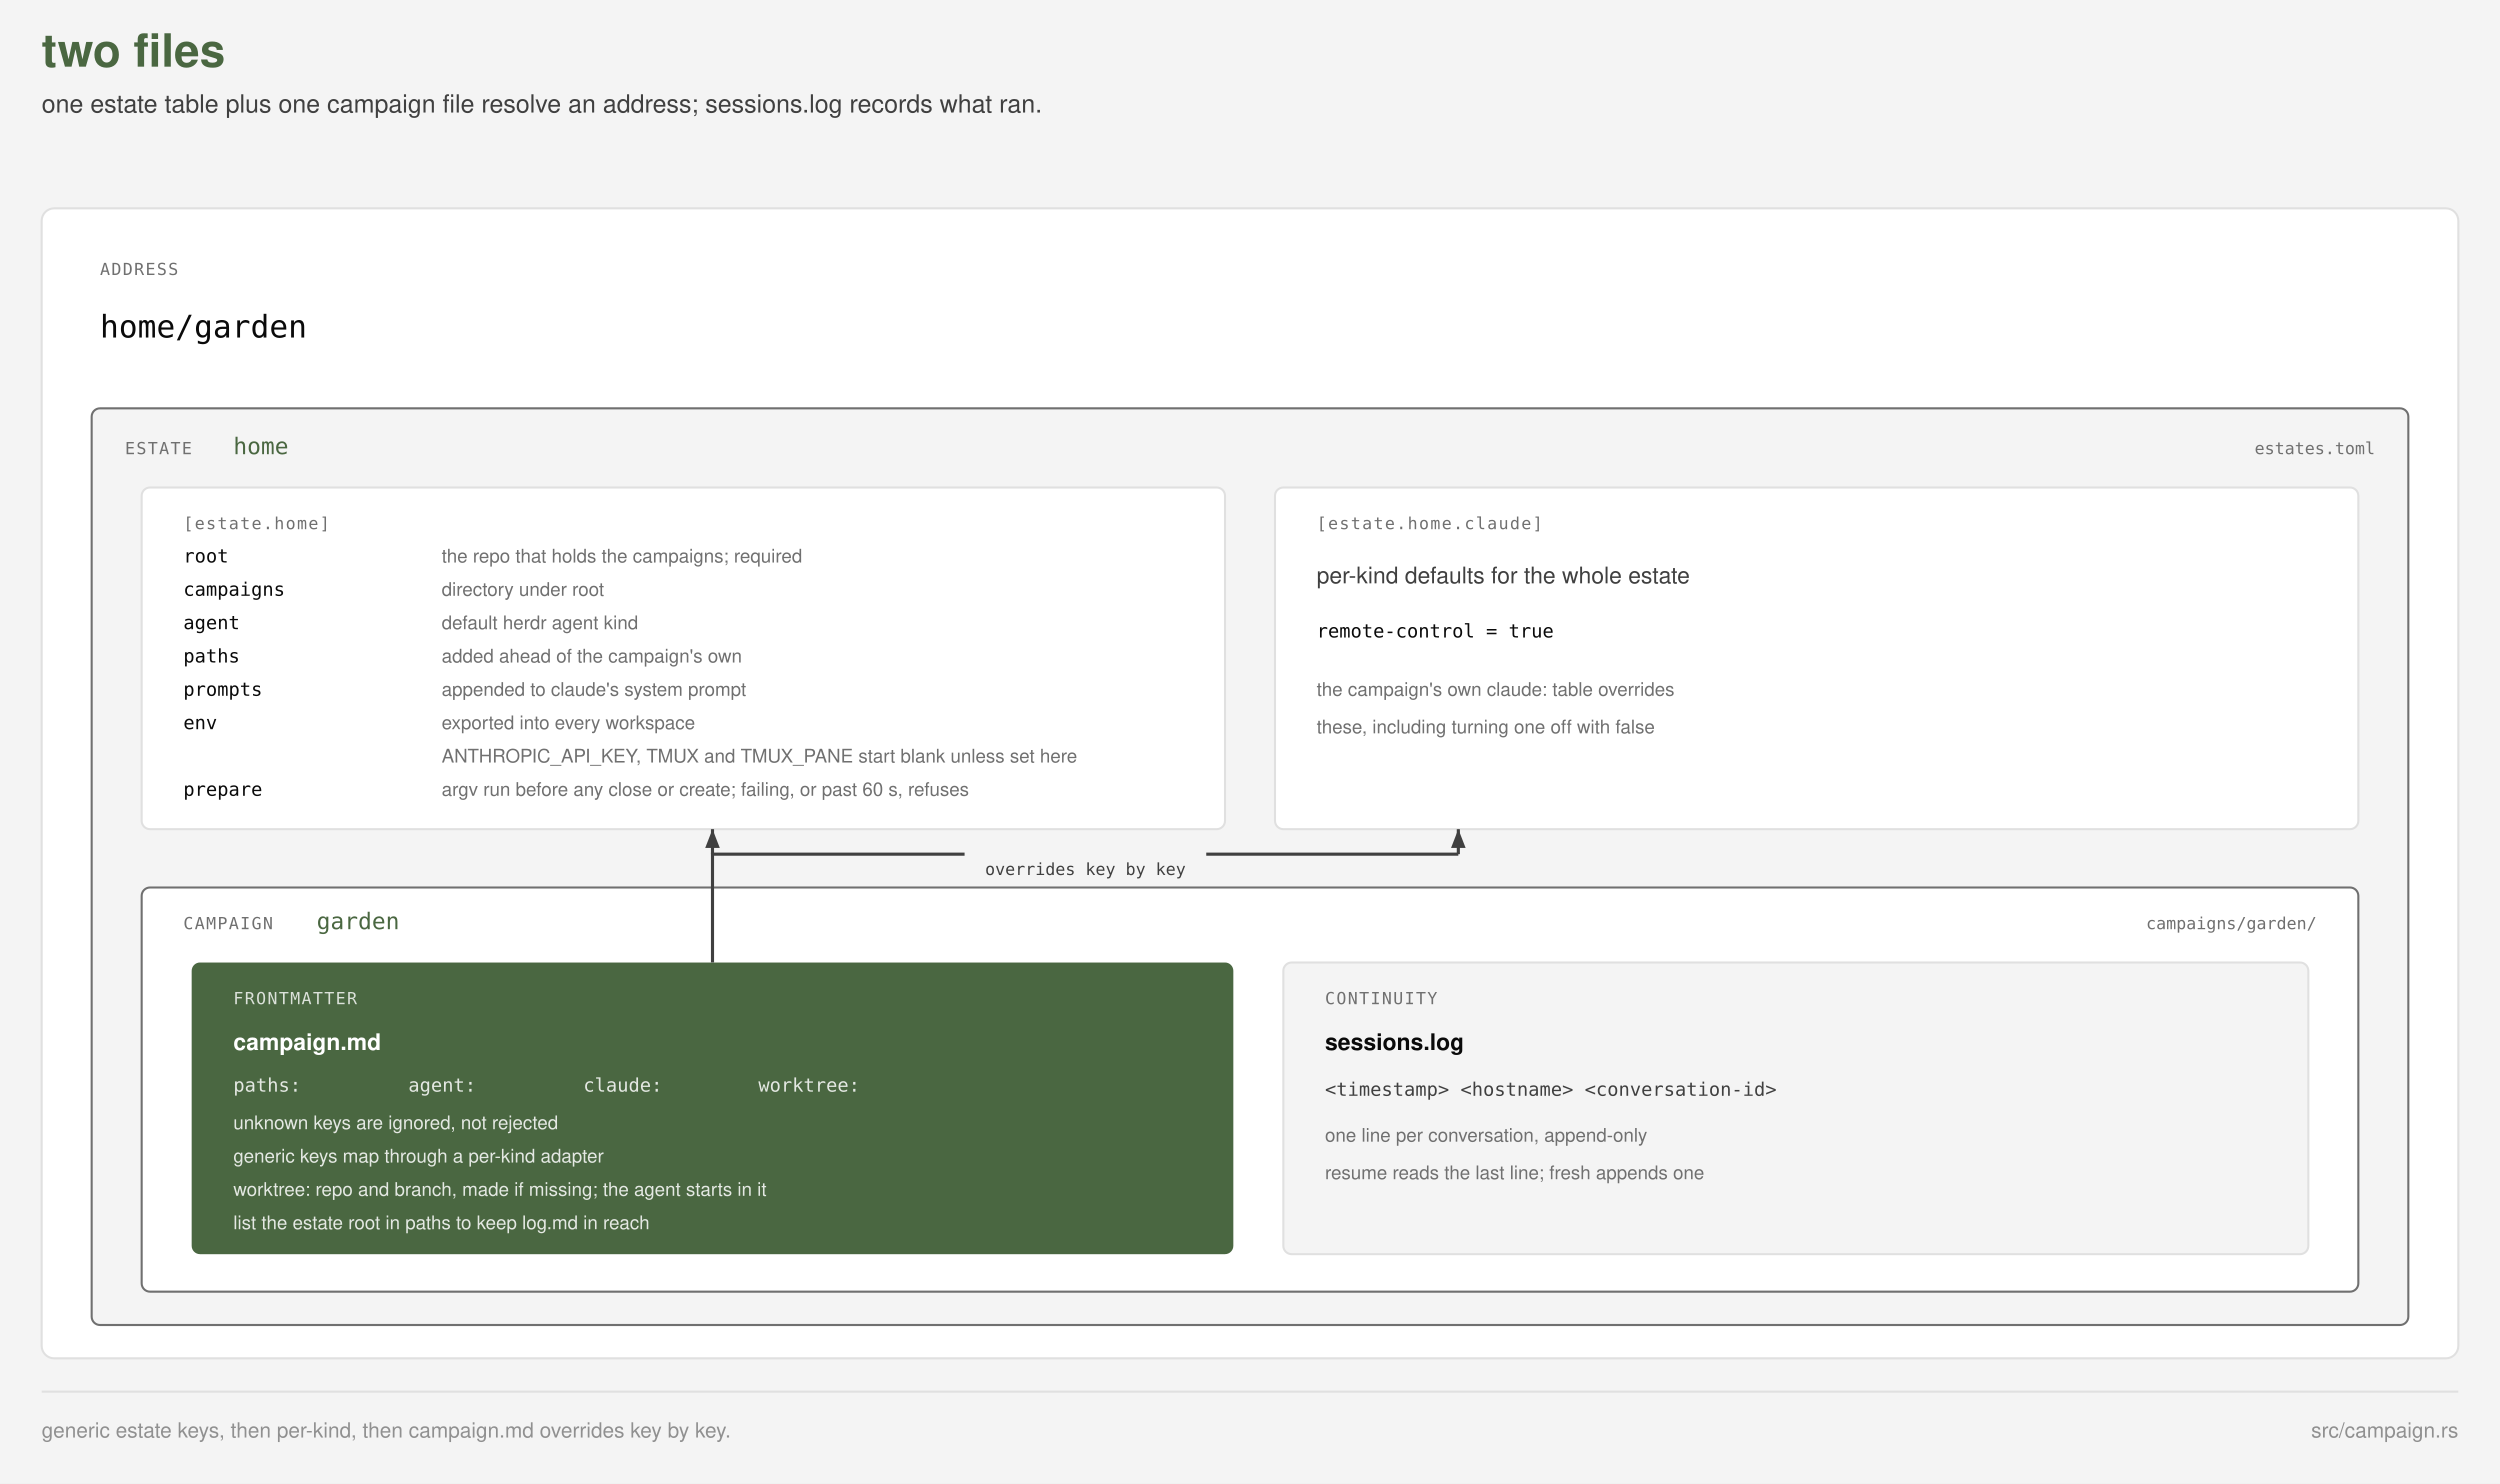
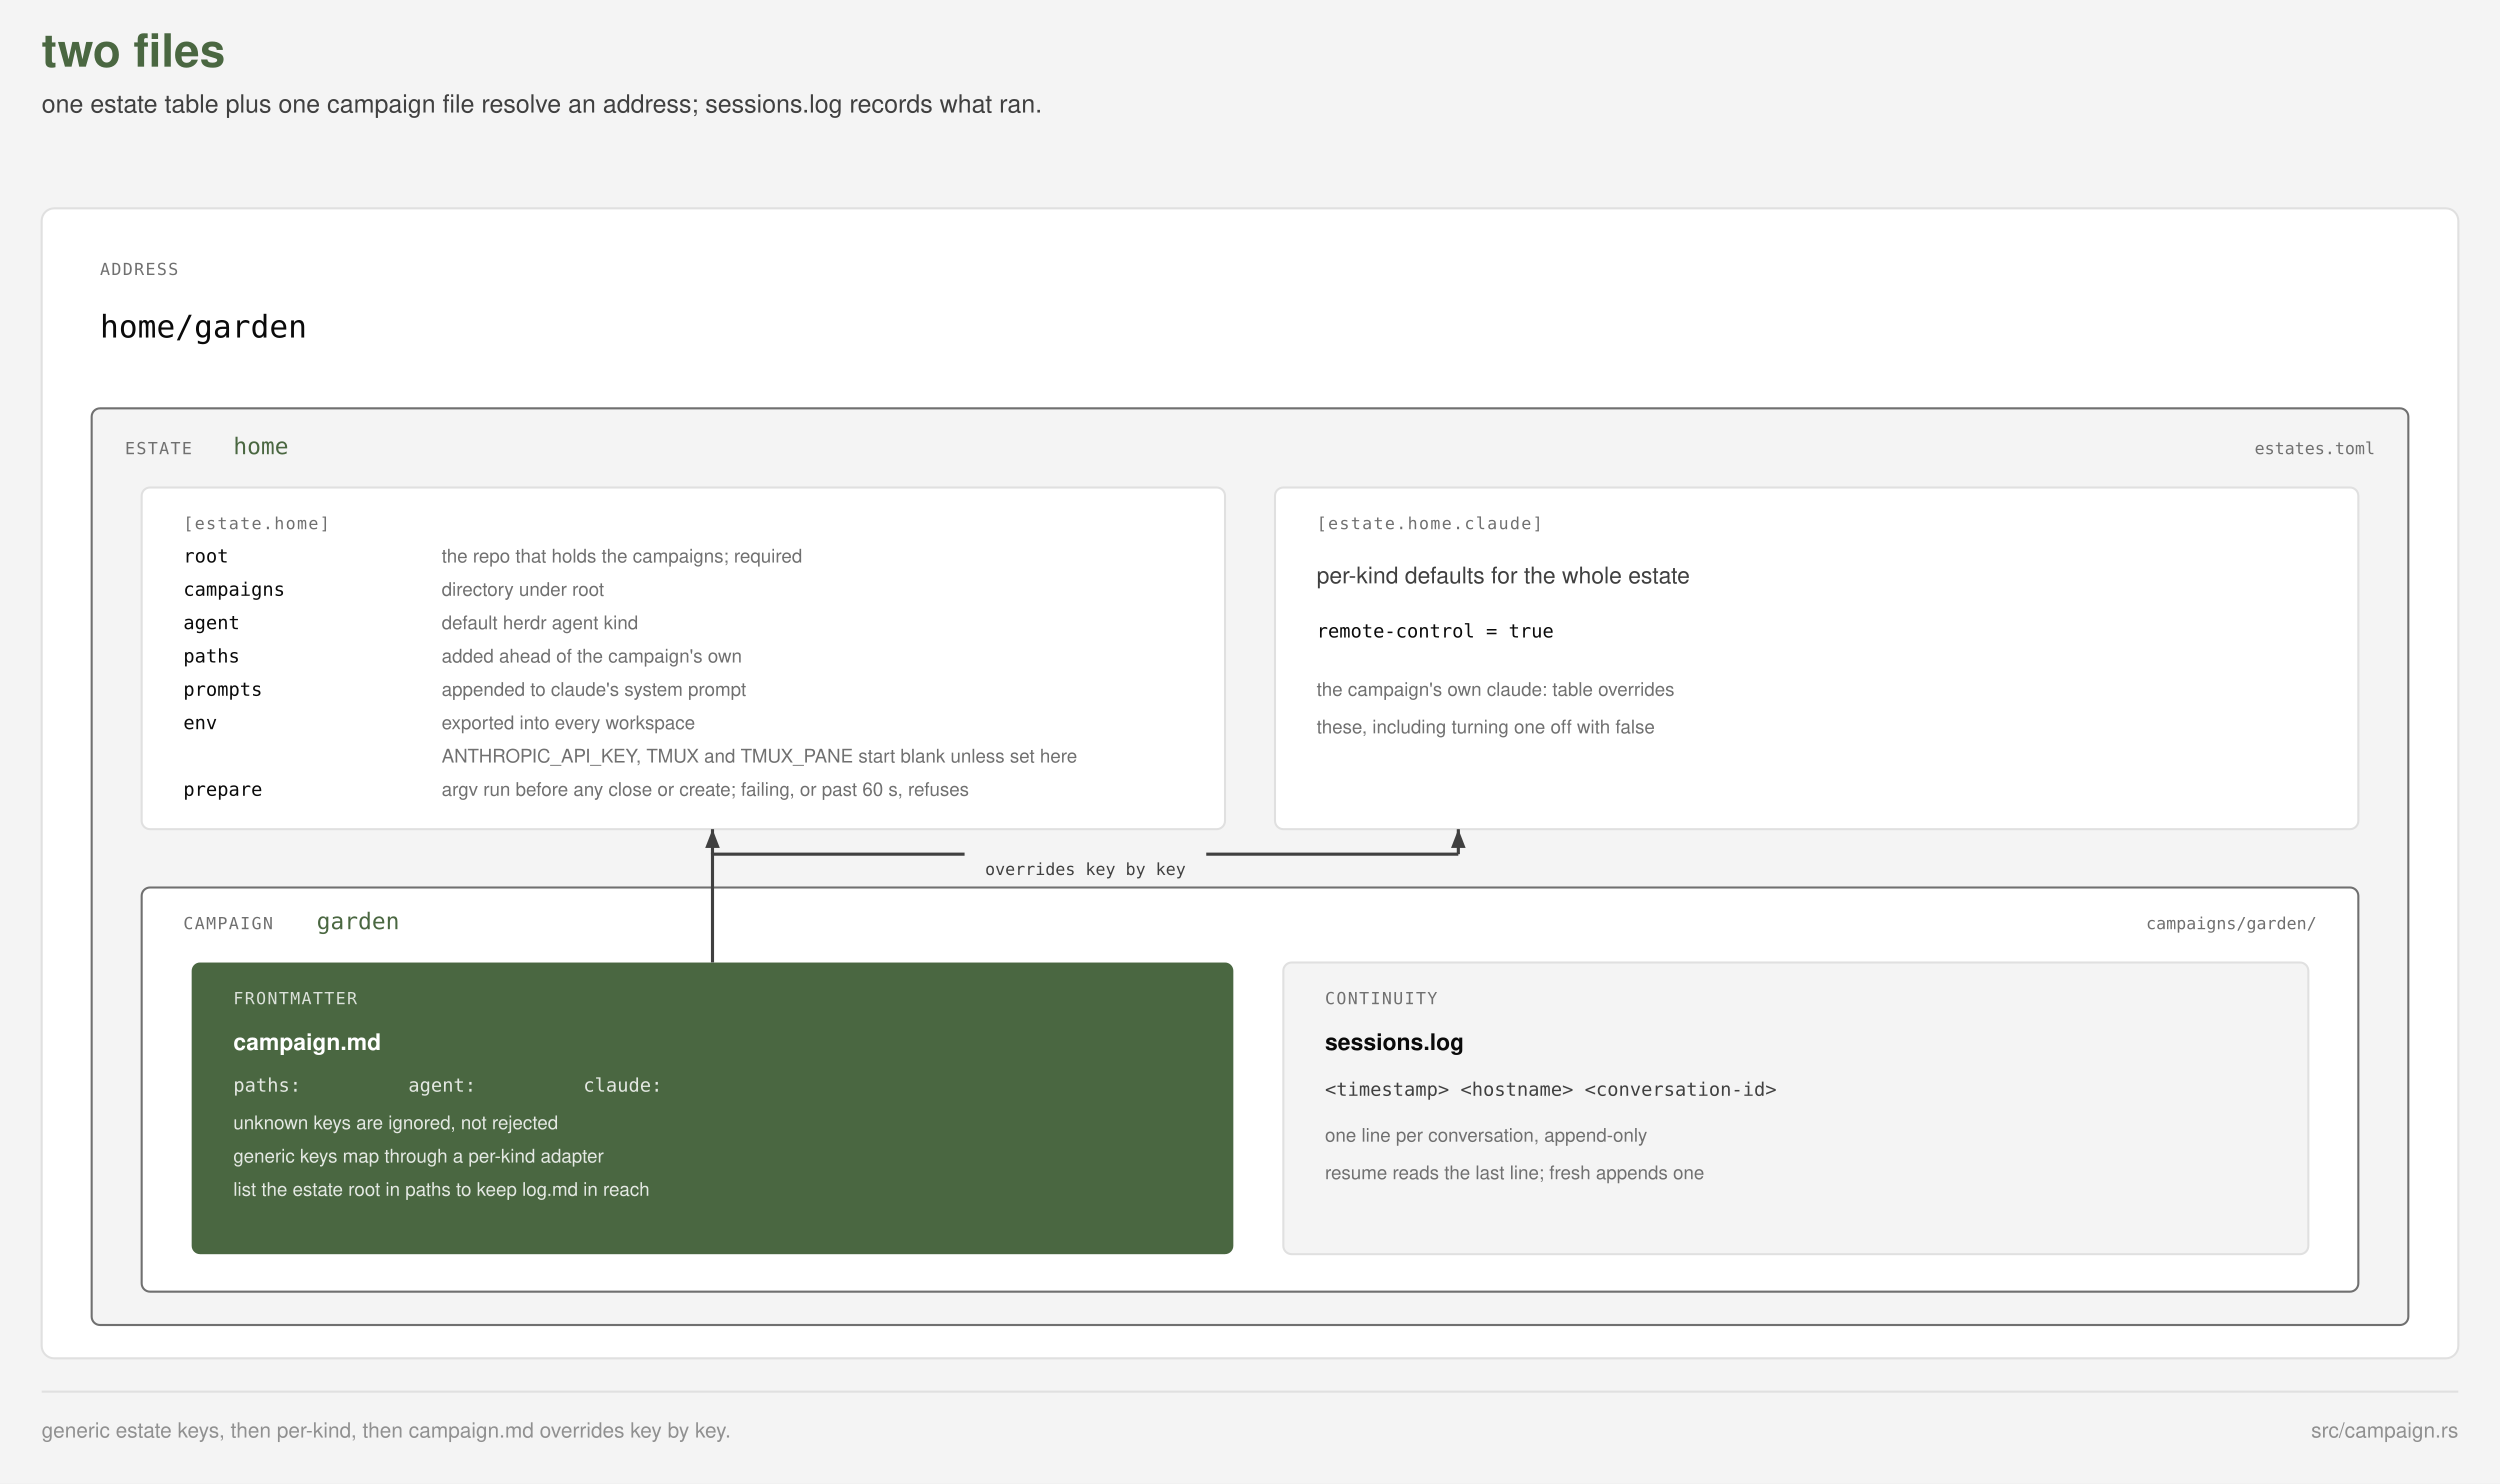
<svg xmlns="http://www.w3.org/2000/svg" viewBox="0 0 1200 712" role="img" font-family="Helvetica, Arial, sans-serif" aria-label="An address names one estate in the table and one campaign directory inside it, where campaign.md overrides the estate's keys one at a time and sessions.log records every conversation beside it.">
  <defs>
    <marker id="two-files-arrow" markerUnits="userSpaceOnUse" markerWidth="9" markerHeight="7" refX="9" refY="3.5" orient="auto">
      <path d="M0,0 L9,3.5 L0,7 Z" fill="#404040" />
    </marker>
  </defs>
  <rect x="0" y="0" width="1200" height="712" fill="#f4f4f4" />
  <text x="20" y="32" font-size="22" font-weight="700" fill="#4a6741">two files</text>
  <text x="20" y="54" font-size="12" fill="#404040">one estate table plus one campaign file resolve an address; sessions.log records what ran.</text>
  <g font-family="Helvetica, Arial, sans-serif" transform="translate(0,80)">
    <rect x="20" y="20" width="1160" height="552" rx="6" fill="#ffffff" stroke="#e0e0e0" stroke-width="1" />
    <text x="48" y="52" font-size="8" fill="#707070" font-family="Menlo, monospace" letter-spacing="0.08em">ADDRESS</text>
    <text x="48" y="82" font-size="15" fill="#0a0a0a" font-family="Menlo, monospace">home/garden</text>
    <rect x="44" y="116" width="1112" height="440" rx="4" fill="#f4f4f4" stroke="#707070" stroke-width="1" />
    <text x="60" y="138" font-size="8" fill="#707070" font-family="Menlo, monospace" letter-spacing="0.08em">ESTATE</text>
    <text x="112" y="138" font-size="11" fill="#4a6741" font-family="Menlo, monospace">home</text>
    <text x="1140" y="138" text-anchor="end" font-size="8" fill="#707070" font-family="Menlo, monospace">estates.toml</text>
    <rect x="68" y="154" width="520" height="164" rx="4" fill="#ffffff" stroke="#e0e0e0" stroke-width="1" />
    <text x="88" y="174" font-size="8" fill="#707070" font-family="Menlo, monospace" letter-spacing="0.08em">[estate.home]</text>
    <text x="88" y="190" font-size="9" fill="#0a0a0a" font-family="Menlo, monospace">root</text>
    <text x="212" y="190" font-size="9" fill="#707070">the repo that holds the campaigns; required</text>
    <text x="88" y="206" font-size="9" fill="#0a0a0a" font-family="Menlo, monospace">campaigns</text>
    <text x="212" y="206" font-size="9" fill="#707070">directory under root</text>
    <text x="88" y="222" font-size="9" fill="#0a0a0a" font-family="Menlo, monospace">agent</text>
    <text x="212" y="222" font-size="9" fill="#707070">default herdr agent kind</text>
    <text x="88" y="238" font-size="9" fill="#0a0a0a" font-family="Menlo, monospace">paths</text>
    <text x="212" y="238" font-size="9" fill="#707070">added ahead of the campaign's own</text>
    <text x="88" y="254" font-size="9" fill="#0a0a0a" font-family="Menlo, monospace">prompts</text>
    <text x="212" y="254" font-size="9" fill="#707070">appended to claude's system prompt</text>
    <text x="88" y="270" font-size="9" fill="#0a0a0a" font-family="Menlo, monospace">env</text>
    <text x="212" y="270" font-size="9" fill="#707070">exported into every workspace</text>
    <text x="212" y="286" font-size="9" fill="#707070">ANTHROPIC_API_KEY, TMUX and TMUX_PANE start blank unless set here</text>
    <text x="88" y="302" font-size="9" fill="#0a0a0a" font-family="Menlo, monospace">prepare</text>
    <text x="212" y="302" font-size="9" fill="#707070">argv run before any close or create; failing, or past 60 s, refuses</text>
    <rect x="612" y="154" width="520" height="164" rx="4" fill="#ffffff" stroke="#e0e0e0" stroke-width="1" />
    <text x="632" y="174" font-size="8" fill="#707070" font-family="Menlo, monospace" letter-spacing="0.08em">[estate.home.claude]</text>
    <text x="632" y="200" font-size="11" fill="#404040">per-kind defaults for the whole estate</text>
    <text x="632" y="226" font-size="9" fill="#0a0a0a" font-family="Menlo, monospace">remote-control = true</text>
    <text x="632" y="254" font-size="9" fill="#707070">the campaign's own claude: table overrides</text>
    <text x="632" y="272" font-size="9" fill="#707070">these, including turning one off with false</text>
    <rect x="68" y="346" width="1064" height="194" rx="4" fill="#ffffff" stroke="#707070" stroke-width="1" />
    <text x="88" y="366" font-size="8" fill="#707070" font-family="Menlo, monospace" letter-spacing="0.08em">CAMPAIGN</text>
    <text x="152" y="366" font-size="11" fill="#4a6741" font-family="Menlo, monospace">garden</text>
    <text x="1112" y="366" text-anchor="end" font-size="8" fill="#707070" font-family="Menlo, monospace">campaigns/garden/</text>
    <rect x="92" y="382" width="500" height="140" rx="4" fill="#4a6741" />
    <text x="112" y="402" font-size="8" fill="#ffffff" opacity="0.8" font-family="Menlo, monospace" letter-spacing="0.08em">FRONTMATTER</text>
    <text x="112" y="424" font-size="11" font-weight="600" fill="#ffffff">campaign.md</text>
    <text x="112" y="444" font-size="9" fill="#ffffff" opacity="0.85" font-family="Menlo, monospace">paths:</text>
    <text x="196" y="444" font-size="9" fill="#ffffff" opacity="0.85" font-family="Menlo, monospace">agent:</text>
    <text x="280" y="444" font-size="9" fill="#ffffff" opacity="0.85" font-family="Menlo, monospace">claude:</text>
-     <text x="364" y="444" font-size="9" fill="#ffffff" opacity="0.85" font-family="Menlo, monospace">worktree:</text>
    <text x="112" y="462" font-size="9" fill="#ffffff" opacity="0.85">unknown keys are ignored, not rejected</text>
    <text x="112" y="478" font-size="9" fill="#ffffff" opacity="0.85">generic keys map through a per-kind adapter</text>
-     <text x="112" y="494" font-size="9" fill="#ffffff" opacity="0.85">worktree: repo and branch, made if missing; the agent starts in it</text>
-     <text x="112" y="510" font-size="9" fill="#ffffff" opacity="0.85">list the estate root in paths to keep log.md in reach</text>
+     <text x="112" y="494" font-size="9" fill="#ffffff" opacity="0.85">list the estate root in paths to keep log.md in reach</text>
    <rect x="616" y="382" width="492" height="140" rx="4" fill="#f4f4f4" stroke="#e0e0e0" stroke-width="1" />
    <text x="636" y="402" font-size="8" fill="#707070" font-family="Menlo, monospace" letter-spacing="0.08em">CONTINUITY</text>
    <text x="636" y="424" font-size="11" font-weight="600" fill="#0a0a0a">sessions.log</text>
    <text x="636" y="446" font-size="9" fill="#404040" font-family="Menlo, monospace">&lt;timestamp&gt; &lt;hostname&gt; &lt;conversation-id&gt;</text>
    <text x="636" y="468" font-size="9" fill="#707070">one line per conversation, append-only</text>
    <text x="636" y="486" font-size="9" fill="#707070">resume reads the last line; fresh appends one</text>
    <path d="M342,382 V330 H700" fill="none" stroke="#404040" stroke-width="1.5" />
    <path d="M342,330 V318" fill="none" stroke="#404040" stroke-width="1.5" marker-end="url(#two-files-arrow)" />
    <path d="M700,330 V318" fill="none" stroke="#404040" stroke-width="1.5" marker-end="url(#two-files-arrow)" />
    <rect x="463" y="323" width="116" height="15" fill="#f4f4f4" />
    <text x="521" y="340" text-anchor="middle" font-size="8" fill="#404040" font-family="Menlo, monospace">overrides key by key</text>
  </g>
  <line x1="20" y1="668" x2="1180" y2="668" stroke="#e0e0e0" stroke-width="1" />
  <text x="20" y="690" font-size="10" fill="#909090">generic estate keys, then per-kind, then campaign.md overrides key by key.</text>
  <text x="1180" y="690" text-anchor="end" font-size="10" fill="#909090">src/campaign.rs</text>
</svg>
